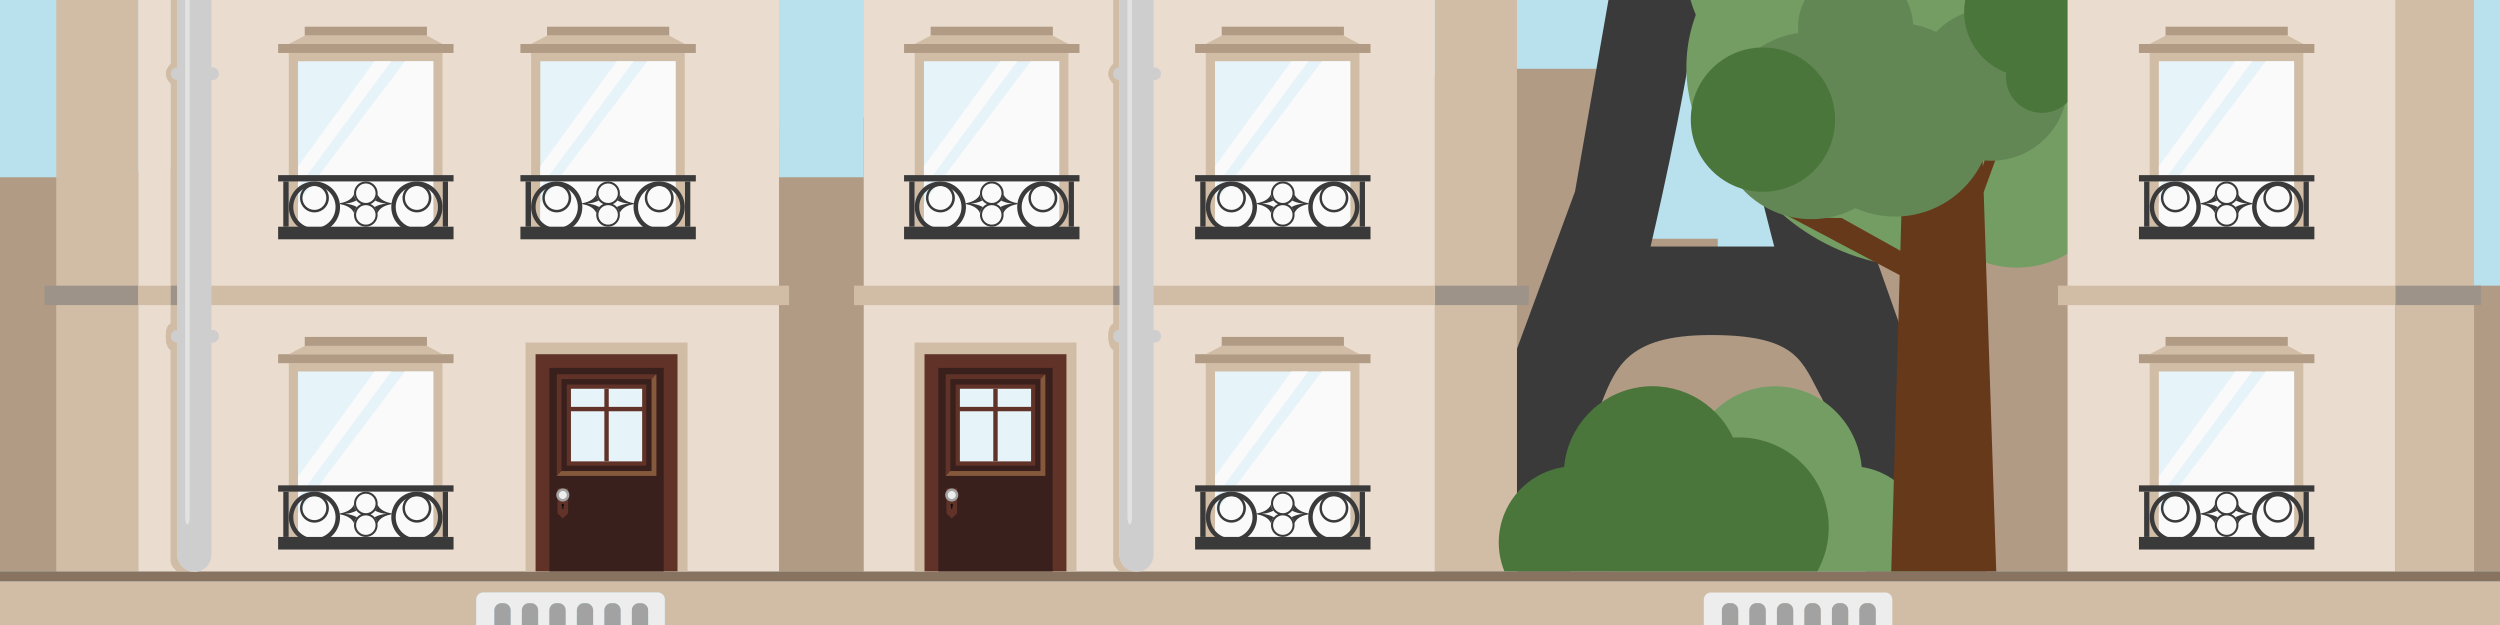
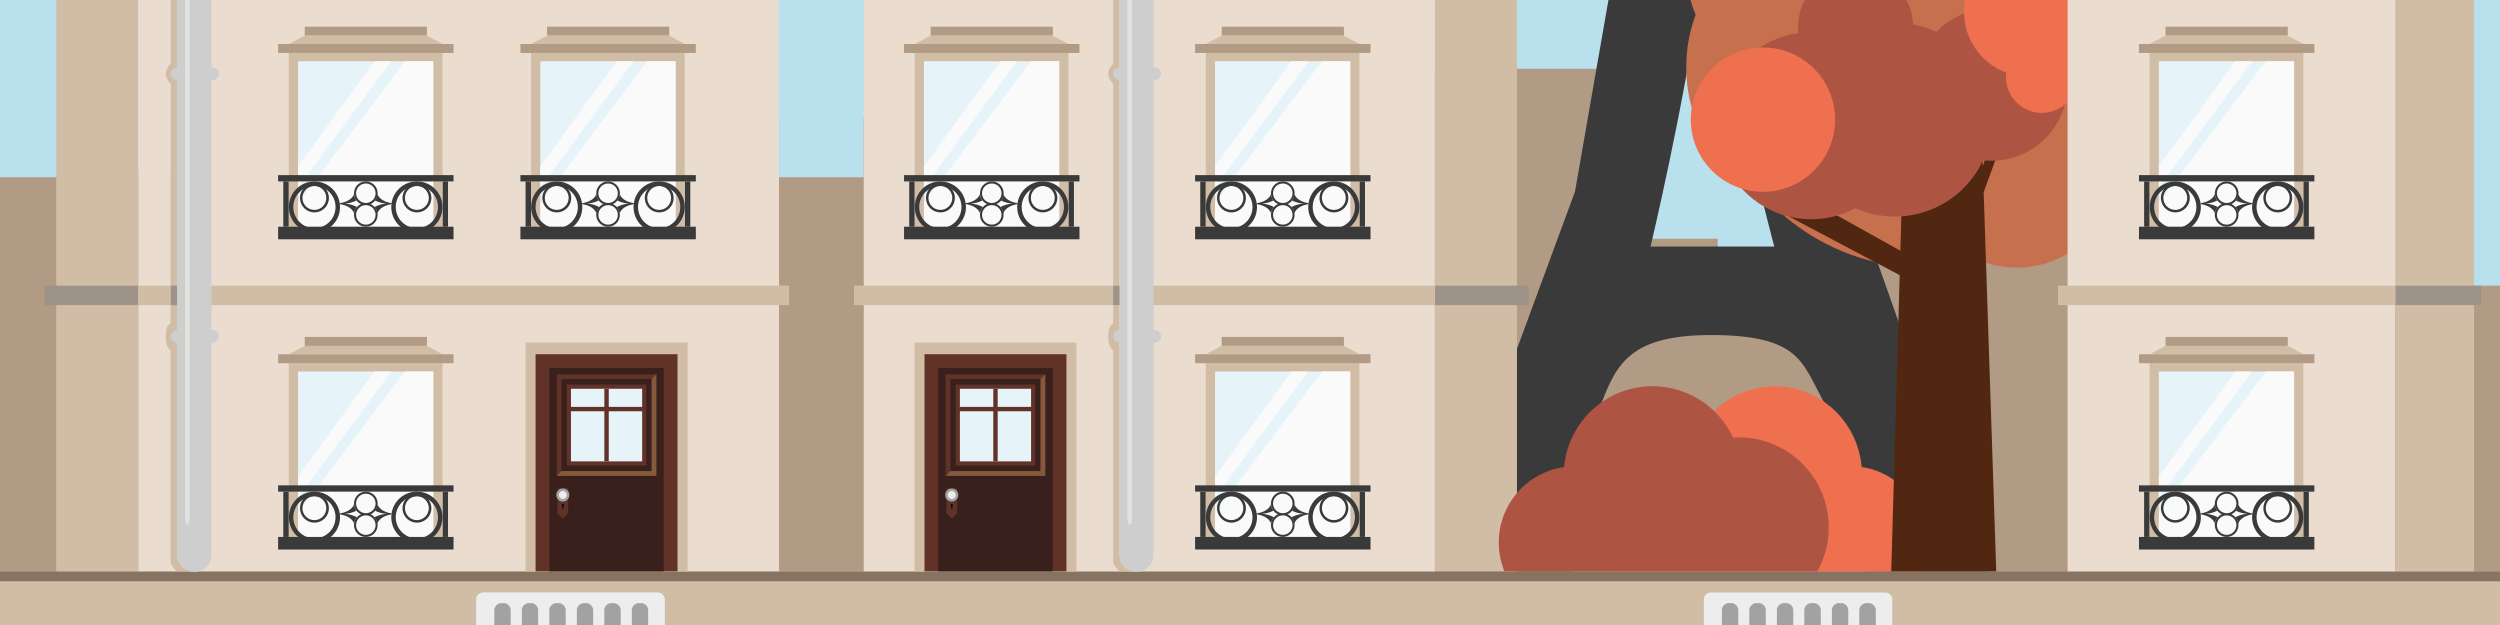
<svg xmlns="http://www.w3.org/2000/svg" id="Calque_1" data-name="Calque 1" viewBox="0 0 2000 500">
  <defs>
-     <style>.cls-1{fill:#b8e1ed;}.cls-2{fill:#b29b85;}.cls-3{fill:#3a3a3a;}.cls-4{fill:#739d63;}.cls-5{fill:#d1bda6;}.cls-6{fill:#ededed;}.cls-7{fill:#a3a2a2;}.cls-8{fill:#877360;}.cls-9{fill:#eadcce;}.cls-10{fill:#4a753b;}.cls-11{fill:#66391b;}.cls-12{fill:#628754;}.cls-13{fill:#9e9388;}.cls-14{fill:#cfcece;}.cls-15{fill:#e2e2e1;}.cls-16{fill:#e6f4f9;}.cls-17{fill:#fafafa;}.cls-18{fill:#603228;}.cls-19{fill:#3a201c;}.cls-20{fill:#85593b;}.cls-21{fill:#0e0e0e;}</style>
+     <style>.cls-1{fill:#b8e1ed;}.cls-2{fill:#b29b85;}.cls-3{fill:#3a3a3a;}.cls-4{fill:#d1bda6;}.cls-5{fill:#ededed;}.cls-6{fill:#a3a2a2;}.cls-7{fill:#877360;}.cls-8{fill:#eadcce;}.cls-9{fill:#ee704f;}.cls-10{fill:#ae5442;}.cls-11{fill:#c6704e;}.cls-12{fill:#512712;}.cls-13{fill:#9e9388;}.cls-14{fill:#cfcece;}.cls-15{fill:#e2e2e1;}.cls-16{fill:#e6f4f9;}.cls-17{fill:#fafafa;}.cls-18{fill:#603228;}.cls-19{fill:#3a201c;}.cls-20{fill:#85593b;}.cls-21{fill:#0e0e0e;}</style>
  </defs>
  <rect class="cls-1" width="2000" height="500" />
  <polygon class="cls-2" points="1213.58 55.02 1297 55.02 1297 191 1374.2 191 1374.2 238.09 1449 238.09 1449 0 1753 0 1753 228.54 2000 228.54 2000 457.08 0 457.08 0 141.81 45 141.81 1213.58 55.02" />
  <path class="cls-3" d="M1548.68,341.81,1512,238.09l-22.35-63.25-.75-2.12-.21-.57-1.85-5.27L1482,153.26l-.24-1.34-11-60.82-9.41-52.23-.13-.75L1454.39,0h-74.91c5.17,36.65,11.35,71.5,16.57,98.68v0q1.25,6.48,2.41,12.35c5.11,25.86,20.94,86.21,20.94,86.21h-98.95S1347.95,81.3,1358.63,0h-71.86l-9.63,55L1260,153.26l-32.47,88-79.61,215.8h108.66s0-72.35,21.81-127.53c13.45-34,20.51-61.5,90.32-61.5s72.81,21.31,88.23,49.61a223.58,223.58,0,0,1,14.27,32.62c18,51,21.52,106.8,21.52,106.8h96.75Z" transform="translate(0 0)" />
-   <circle class="cls-4" cx="1613.51" cy="134.56" r="79.54" />
-   <path class="cls-4" d="M1714.05,40.11a173.06,173.06,0,0,1-21.66,84.12,174.64,174.64,0,0,1-52.45,58.36,173.07,173.07,0,0,1-51.23,24.61c-1.53.44-3.08.87-4.63,1.27a174.07,174.07,0,0,1-44,5.63,175.93,175.93,0,0,1-20.12-1.15,174.37,174.37,0,0,1-20.59-3.64h0A172.61,172.61,0,0,1,1449,188.39q-4.5-2.76-8.82-5.8-5.25-3.69-10.21-7.75-1.8-1.47-3.55-3-5.67-4.89-10.89-10.24-3.92-4-7.55-8.26a173.47,173.47,0,0,1-33.47-59.57,172.09,172.09,0,0,1-7.56-36.12A175.42,175.42,0,0,1,1370.72,0H1709.4A174.38,174.38,0,0,1,1714.05,40.11Z" transform="translate(0 0)" />
-   <path class="cls-5" d="M2000,465.07V500H531.82V479.67a5.68,5.68,0,0,0-5.67-5.67H386.67a5.68,5.68,0,0,0-5.67,5.67V500H0V465.07Z" transform="translate(0 0)" />
-   <path class="cls-6" d="M531.82,479.67V500H518.5V488.21a5.68,5.68,0,0,0-5.67-5.67h-1.66a5.68,5.68,0,0,0-5.67,5.67V500h-9V488.21a5.68,5.68,0,0,0-5.67-5.67h-1.66a5.68,5.68,0,0,0-5.67,5.67V500h-9V488.21a5.68,5.68,0,0,0-5.67-5.67h-1.66a5.68,5.68,0,0,0-5.67,5.67V500h-9V488.21a5.68,5.68,0,0,0-5.67-5.67h-1.66a5.68,5.68,0,0,0-5.67,5.67V500h-9V488.21a5.68,5.68,0,0,0-5.67-5.67h-1.66a5.68,5.68,0,0,0-5.67,5.67V500h-9V488.21a5.68,5.68,0,0,0-5.67-5.67h-1.66a5.68,5.68,0,0,0-5.67,5.67V500H381V479.67a5.68,5.68,0,0,1,5.67-5.67H526.15A5.68,5.68,0,0,1,531.82,479.67Z" transform="translate(0 0)" />
-   <path class="cls-7" d="M408.5,488.21V500h-13V488.21a5.68,5.68,0,0,1,5.67-5.67h1.66A5.68,5.68,0,0,1,408.5,488.21Z" transform="translate(0 0)" />
-   <path class="cls-7" d="M430.5,488.21V500h-13V488.21a5.68,5.68,0,0,1,5.67-5.67h1.66A5.68,5.68,0,0,1,430.5,488.21Z" transform="translate(0 0)" />
-   <path class="cls-7" d="M452.5,488.21V500h-13V488.21a5.68,5.68,0,0,1,5.67-5.67h1.66A5.68,5.68,0,0,1,452.5,488.21Z" transform="translate(0 0)" />
-   <path class="cls-7" d="M474.5,488.21V500h-13V488.21a5.68,5.68,0,0,1,5.67-5.67h1.66A5.68,5.68,0,0,1,474.5,488.21Z" transform="translate(0 0)" />
-   <path class="cls-7" d="M496.5,488.21V500h-13V488.21a5.68,5.68,0,0,1,5.67-5.67h1.66A5.68,5.68,0,0,1,496.5,488.21Z" transform="translate(0 0)" />
-   <path class="cls-7" d="M518.5,488.21V500h-13V488.21a5.68,5.68,0,0,1,5.67-5.67h1.66A5.68,5.68,0,0,1,518.5,488.21Z" transform="translate(0 0)" />
-   <path class="cls-6" d="M1513.87,479.67V500h-13.32V488.21a5.68,5.68,0,0,0-5.67-5.67h-1.66a5.68,5.68,0,0,0-5.67,5.67V500h-9V488.21a5.68,5.68,0,0,0-5.67-5.67h-1.66a5.68,5.68,0,0,0-5.67,5.67V500h-9V488.21a5.68,5.68,0,0,0-5.67-5.67h-1.66a5.68,5.68,0,0,0-5.67,5.67V500h-9V488.21a5.68,5.68,0,0,0-5.67-5.67h-1.66a5.68,5.68,0,0,0-5.67,5.67V500h-9V488.21a5.68,5.68,0,0,0-5.67-5.67h-1.66a5.68,5.68,0,0,0-5.67,5.67V500h-9V488.21a5.68,5.68,0,0,0-5.67-5.67h-1.66a5.68,5.68,0,0,0-5.67,5.67V500h-14.5V479.67a5.68,5.68,0,0,1,5.67-5.67H1508.2A5.68,5.68,0,0,1,1513.87,479.67Z" transform="translate(0 0)" />
-   <path class="cls-7" d="M1390.55,488.21V500h-13V488.21a5.68,5.68,0,0,1,5.67-5.67h1.66A5.68,5.68,0,0,1,1390.55,488.21Z" transform="translate(0 0)" />
-   <path class="cls-7" d="M1412.55,488.21V500h-13V488.21a5.68,5.68,0,0,1,5.67-5.67h1.66A5.68,5.68,0,0,1,1412.55,488.21Z" transform="translate(0 0)" />
-   <path class="cls-7" d="M1434.55,488.21V500h-13V488.21a5.68,5.68,0,0,1,5.67-5.67h1.66A5.68,5.68,0,0,1,1434.55,488.21Z" transform="translate(0 0)" />
-   <path class="cls-7" d="M1456.55,488.21V500h-13V488.21a5.68,5.68,0,0,1,5.67-5.67h1.66A5.68,5.68,0,0,1,1456.55,488.21Z" transform="translate(0 0)" />
-   <path class="cls-7" d="M1478.55,488.21V500h-13V488.21a5.68,5.68,0,0,1,5.67-5.67h1.66A5.68,5.68,0,0,1,1478.55,488.21Z" transform="translate(0 0)" />
-   <path class="cls-7" d="M1500.55,488.21V500h-13V488.21a5.68,5.68,0,0,1,5.67-5.67h1.66A5.68,5.68,0,0,1,1500.55,488.21Z" transform="translate(0 0)" />
-   <rect class="cls-8" y="457.08" width="2000" height="7.99" />
-   <rect class="cls-5" x="45" width="65.71" height="457.08" />
-   <rect class="cls-5" x="1147.87" width="65.71" height="457.08" />
-   <path class="cls-5" d="M155.33,457.08H141.67s-5-4.41-5-7.75V280s-4-1.67-4-11,4-10,4-10V244.09h5V443.41A13.67,13.67,0,0,0,155.33,457.08Z" transform="translate(0 0)" />
-   <path class="cls-5" d="M141.67,0V228.54h-5V67s-4-3.67-4-8,4-8,4-8V0Z" transform="translate(0 0)" />
-   <path class="cls-9" d="M623.25,0V457.08H155.33a13.67,13.67,0,0,1-13.66-13.67V244.09h-5V259s-4,.67-4,10,4,11,4,11V449.33c0,3.34,5,7.75,5,7.75h-31V0h26V51s-4,3.67-4,8,4,8,4,8V228.54h5V0Z" transform="translate(0 0)" />
-   <rect class="cls-9" x="690.79" width="457.08" height="457.08" />
+   <path class="cls-4" d="M2000,465.07V500H531.82V479.67a5.68,5.68,0,0,0-5.67-5.67H386.67a5.68,5.68,0,0,0-5.67,5.67V500H0V465.07Z" transform="translate(0 0)" />
+   <path class="cls-5" d="M531.82,479.67V500H518.5V488.21a5.68,5.68,0,0,0-5.67-5.67h-1.66a5.68,5.68,0,0,0-5.67,5.67V500h-9V488.21a5.68,5.68,0,0,0-5.67-5.67h-1.66a5.68,5.68,0,0,0-5.67,5.67V500h-9V488.21a5.68,5.68,0,0,0-5.67-5.67h-1.66a5.68,5.68,0,0,0-5.67,5.67V500h-9V488.21a5.68,5.68,0,0,0-5.67-5.67h-1.66a5.68,5.68,0,0,0-5.67,5.67V500h-9V488.21a5.68,5.68,0,0,0-5.67-5.67h-1.66a5.68,5.68,0,0,0-5.67,5.67V500h-9V488.21a5.68,5.68,0,0,0-5.67-5.67h-1.66a5.68,5.68,0,0,0-5.67,5.67V500H381V479.67a5.68,5.68,0,0,1,5.67-5.67H526.15A5.68,5.68,0,0,1,531.82,479.67Z" transform="translate(0 0)" />
+   <path class="cls-6" d="M408.5,488.21V500h-13V488.21a5.68,5.68,0,0,1,5.67-5.67h1.66A5.68,5.68,0,0,1,408.5,488.21Z" transform="translate(0 0)" />
+   <path class="cls-6" d="M430.5,488.21V500h-13V488.21a5.68,5.68,0,0,1,5.67-5.67h1.66A5.68,5.68,0,0,1,430.5,488.21Z" transform="translate(0 0)" />
+   <path class="cls-6" d="M452.5,488.21V500h-13V488.21a5.68,5.68,0,0,1,5.67-5.67h1.66A5.68,5.68,0,0,1,452.5,488.21Z" transform="translate(0 0)" />
+   <path class="cls-6" d="M474.5,488.21V500h-13V488.21a5.68,5.68,0,0,1,5.67-5.67h1.66A5.68,5.68,0,0,1,474.5,488.21Z" transform="translate(0 0)" />
+   <path class="cls-6" d="M496.5,488.21V500h-13V488.21a5.68,5.68,0,0,1,5.67-5.67h1.66A5.68,5.68,0,0,1,496.5,488.21Z" transform="translate(0 0)" />
+   <path class="cls-6" d="M518.5,488.21V500h-13V488.21a5.68,5.68,0,0,1,5.67-5.67h1.66A5.68,5.68,0,0,1,518.5,488.21Z" transform="translate(0 0)" />
+   <path class="cls-5" d="M1513.87,479.67V500h-13.32V488.21a5.68,5.68,0,0,0-5.67-5.67h-1.66a5.68,5.68,0,0,0-5.67,5.67V500h-9V488.21a5.68,5.68,0,0,0-5.67-5.67h-1.66a5.68,5.68,0,0,0-5.67,5.67V500h-9V488.21a5.68,5.68,0,0,0-5.67-5.67h-1.66a5.68,5.68,0,0,0-5.67,5.67V500h-9V488.21a5.68,5.68,0,0,0-5.67-5.67h-1.66a5.68,5.68,0,0,0-5.67,5.67V500h-9V488.21a5.68,5.68,0,0,0-5.67-5.67h-1.66a5.68,5.68,0,0,0-5.67,5.67V500h-9V488.21a5.68,5.68,0,0,0-5.67-5.67h-1.66a5.68,5.68,0,0,0-5.67,5.67V500h-14.5V479.67a5.68,5.68,0,0,1,5.67-5.67H1508.2A5.68,5.68,0,0,1,1513.87,479.67Z" transform="translate(0 0)" />
+   <path class="cls-6" d="M1390.55,488.21V500h-13V488.21a5.68,5.68,0,0,1,5.67-5.67h1.66A5.68,5.68,0,0,1,1390.55,488.21Z" transform="translate(0 0)" />
+   <path class="cls-6" d="M1412.55,488.21V500h-13V488.21a5.68,5.68,0,0,1,5.67-5.67h1.66A5.68,5.68,0,0,1,1412.55,488.21Z" transform="translate(0 0)" />
+   <path class="cls-6" d="M1434.55,488.21V500h-13V488.21a5.68,5.68,0,0,1,5.67-5.67h1.66A5.68,5.68,0,0,1,1434.55,488.21Z" transform="translate(0 0)" />
+   <path class="cls-6" d="M1456.55,488.21V500h-13V488.21a5.68,5.68,0,0,1,5.67-5.67h1.66A5.68,5.68,0,0,1,1456.55,488.21Z" transform="translate(0 0)" />
+   <path class="cls-6" d="M1478.55,488.21V500h-13V488.21a5.68,5.68,0,0,1,5.67-5.67h1.66A5.68,5.68,0,0,1,1478.55,488.21Z" transform="translate(0 0)" />
+   <path class="cls-6" d="M1500.55,488.21V500h-13V488.21a5.68,5.68,0,0,1,5.67-5.67h1.66A5.68,5.68,0,0,1,1500.55,488.21Z" transform="translate(0 0)" />
+   <rect class="cls-7" y="457.08" width="2000" height="7.99" />
+   <rect class="cls-4" x="45" width="65.71" height="457.08" />
+   <rect class="cls-4" x="1147.87" width="65.71" height="457.08" />
+   <path class="cls-4" d="M155.33,457.08H141.67s-5-4.41-5-7.75V280s-4-1.67-4-11,4-10,4-10V244.09h5V443.41A13.67,13.67,0,0,0,155.33,457.08Z" transform="translate(0 0)" />
+   <path class="cls-4" d="M141.67,0V228.54h-5V67s-4-3.67-4-8,4-8,4-8V0Z" transform="translate(0 0)" />
+   <path class="cls-8" d="M623.25,0V457.08H155.33a13.67,13.67,0,0,1-13.66-13.67V244.09h-5V259s-4,.67-4,10,4,11,4,11V449.33c0,3.34,5,7.75,5,7.75h-31V0h26V51s-4,3.67-4,8,4,8,4,8V228.54h5V0Z" transform="translate(0 0)" />
+   <rect class="cls-8" x="690.79" width="457.08" height="457.08" />
  <rect class="cls-2" x="623.25" y="141.81" width="67.54" height="315.27" />
  <rect class="cls-1" x="623.25" width="67.54" height="141.81" />
-   <path class="cls-4" d="M1281.24,421.92a72.54,72.54,0,0,0,9,35.16h246.06a61.59,61.59,0,0,0,4.45-23.08c0-30.73-22.34-56.16-51.4-60.38-3.17-36.22-33.08-64.62-69.51-64.62a69.73,69.73,0,0,0-63.31,41.07c-1.49-.1-3-.15-4.52-.15C1312.93,349.92,1281.24,382.16,1281.24,421.92Z" transform="translate(0 0)" />
+   <path class="cls-9" d="M1281.24,421.92a72.54,72.54,0,0,0,9,35.16h246.06a61.59,61.59,0,0,0,4.45-23.08c0-30.73-22.34-56.16-51.4-60.38-3.17-36.22-33.08-64.62-69.51-64.62a69.73,69.73,0,0,0-63.31,41.07c-1.49-.1-3-.15-4.52-.15C1312.93,349.92,1281.24,382.16,1281.24,421.92Z" transform="translate(0 0)" />
  <path class="cls-10" d="M1463,421.92a71.57,71.57,0,0,1-9.16,35.16H1203.53a61,61,0,0,1,47.76-83.46,71,71,0,0,1,135.11-23.55c1.52-.1,3-.15,4.6-.15A72,72,0,0,1,1463,421.92Z" transform="translate(0 0)" />
-   <polygon class="cls-11" points="1586.94 153.72 1597 457.08 1513 457.08 1519.74 220.11 1429.07 172.09 1399.07 91.1 1417.07 91.1 1439.57 155.6 1520.29 200.59 1525 35 1583 35 1586.25 133.01 1622.56 19.1 1636.06 19.1 1586.94 153.72" />
-   <path class="cls-4" d="M1675.67,0c-.25,1.54-.53,3.06-.85,4.58a118.36,118.36,0,0,1-17.11,41.31c-1.2,1.84-2.46,3.65-3.77,5.41-.51.69-1,1.38-1.57,2.06q-3.33,4.3-7,8.29a119.34,119.34,0,0,1-29.08,22.88q-2.48,1.39-5,2.67a118.81,118.81,0,0,1-12,5.2h0c-1.87.69-3.75,1.33-5.67,1.92q-4.17,1.3-8.48,2.31c-1,.23-2,.45-3,.65a120.88,120.88,0,0,1-45.66,56.89,117.82,117.82,0,0,1-15,8.56,119.59,119.59,0,0,1-23.61,8.34h0a119.78,119.78,0,0,1-24.57,3.26c-1.2,0-2.4.06-3.61.06-2.46,0-4.9-.07-7.33-.23a115.32,115.32,0,0,1-13.24-1.53,116.65,116.65,0,0,1-21.35-5.75c-.2-.06-.39-.14-.59-.21a111.73,111.73,0,0,1-11.53-5,117.43,117.43,0,0,1-15.16-9.06,120.24,120.24,0,0,1-14.59-12h0a120.7,120.7,0,0,1-29.27-128.7A96.81,96.81,0,0,1,1352.42,0Z" transform="translate(0 0)" />
-   <circle class="cls-12" cx="1449" cy="100.53" r="74.8" />
-   <circle class="cls-12" cx="1593.09" cy="67.64" r="60.96" />
-   <circle class="cls-12" cx="1516" cy="95.71" r="77.54" />
-   <path class="cls-12" d="M1530.5,21.62a46,46,0,0,1-5.75,22.3h0A46.21,46.21,0,0,1,1511.25,59a46,46,0,0,1-72.54-32.61,45.24,45.24,0,0,1-.25-4.82A45.81,45.81,0,0,1,1443.85,0h81.26a45.67,45.67,0,0,1,5.34,19.52C1530.48,20.22,1530.5,20.92,1530.5,21.62Z" transform="translate(0 0)" />
-   <circle class="cls-10" cx="1410.35" cy="95.71" r="57.72" />
-   <path class="cls-10" d="M1675.06,9.51a51.76,51.76,0,0,1-16.44,37.9,53,53,0,0,1-4.68,3.89c-.58.42-1.16.84-1.76,1.25a51.76,51.76,0,0,1-29,8.86c-.84,0-1.68,0-2.51-.06a51.74,51.74,0,0,1-11-1.72,46.22,46.22,0,0,1-4.67-1.5,51.88,51.88,0,0,1-21.71-15.43h0a50.37,50.37,0,0,1-5.32-7.69,51.4,51.4,0,0,1-6.67-24.29c0-.4,0-.8,0-1.2a52.24,52.24,0,0,1,.87-9.51h102.07c.28,1.51.49,3,.63,4.58S1675.06,7.85,1675.06,9.51Z" transform="translate(0 0)" />
-   <circle class="cls-10" cx="1633.54" cy="61.52" r="28.78" />
-   <rect class="cls-9" x="1654.06" width="262.22" height="457.08" transform="translate(3570.34 457.08) rotate(180)" />
-   <rect class="cls-5" x="1916.28" width="62.97" height="457.08" />
+   <path class="cls-11" d="M1692.39,124.23a79.57,79.57,0,0,1-78.88,89.87,79.05,79.05,0,0,1-29.43-5.63,174.07,174.07,0,0,1-44,5.63,175.93,175.93,0,0,1-20.12-1.15,174.37,174.37,0,0,1-20.59-3.64h0A172.61,172.61,0,0,1,1449,188.39q-4.5-2.76-8.82-5.8-5.25-3.69-10.21-7.75-1.8-1.47-3.55-3-5.67-4.89-10.89-10.24a117.43,117.43,0,0,1-15.16-9.06,120.24,120.24,0,0,1-14.59-12h0a120.7,120.7,0,0,1-29.27-128.7A96.81,96.81,0,0,1,1352.42,0h357a174.53,174.53,0,0,1-17,124.23Z" transform="translate(0 0)" />
+   <polygon class="cls-12" points="1586.94 153.72 1597 457.08 1513 457.08 1519.74 220.11 1429.07 172.09 1399.07 91.1 1417.07 91.1 1439.57 155.6 1520.29 200.59 1525 35 1583 35 1586.25 133.01 1622.56 19.1 1636.06 19.1 1586.94 153.72" />
+   <path class="cls-10" d="M1654.06,67.64a61,61,0,0,1-67.66,60.6,77.62,77.62,0,0,1-102.09,38.25,74.81,74.81,0,1,1-45.6-140,45.24,45.24,0,0,1-.25-4.82A45.81,45.81,0,0,1,1443.85,0h81.26a45.67,45.67,0,0,1,5.34,19.52,76.5,76.5,0,0,1,18.56,6,61,61,0,0,1,105.05,42.11Z" transform="translate(0 0)" />
+   <circle class="cls-9" cx="1410.35" cy="95.71" r="57.72" />
+   <path class="cls-9" d="M1658.62,47.41a28.78,28.78,0,1,1-53.86,14.11,27.09,27.09,0,0,1,.21-3.39,51.88,51.88,0,0,1-21.71-15.43h0a50.37,50.37,0,0,1-5.32-7.69,51.4,51.4,0,0,1-6.67-24.29c0-.4,0-.8,0-1.2a52.24,52.24,0,0,1,.87-9.51h102.07c.28,1.51.49,3,.63,4.58s.24,3.27.24,4.93A51.76,51.76,0,0,1,1658.62,47.41Z" transform="translate(0 0)" />
+   <rect class="cls-8" x="1654.06" width="262.22" height="457.08" transform="translate(3570.34 457.08) rotate(180)" />
+   <rect class="cls-4" x="1916.28" width="62.97" height="457.08" />
  <rect class="cls-13" x="35.54" y="228.54" width="75.17" height="15.55" />
-   <rect class="cls-5" x="110.71" y="228.54" width="25.96" height="15.55" />
-   <rect class="cls-5" x="141.67" y="228.54" width="489.58" height="15.55" />
+   <rect class="cls-4" x="110.71" y="228.54" width="25.96" height="15.55" />
+   <rect class="cls-4" x="141.67" y="228.54" width="489.58" height="15.55" />
  <rect class="cls-13" x="1147.87" y="228.54" width="75.17" height="15.55" />
  <rect class="cls-13" x="1916.28" y="228.54" width="68.5" height="15.55" />
-   <rect class="cls-5" x="683.17" y="228.54" width="464.7" height="15.55" transform="translate(1831.04 472.63) rotate(180)" />
-   <rect class="cls-5" x="1646.39" y="228.54" width="269.9" height="15.55" transform="translate(3562.67 472.63) rotate(180)" />
+   <rect class="cls-4" x="683.17" y="228.54" width="464.7" height="15.55" transform="translate(1831.04 472.63) rotate(180)" />
+   <rect class="cls-4" x="1646.39" y="228.54" width="269.9" height="15.55" transform="translate(3562.67 472.63) rotate(180)" />
  <path class="cls-14" d="M169,0V443.41a13.67,13.67,0,1,1-27.33,0V0Z" transform="translate(0 0)" />
  <rect class="cls-14" x="136.67" y="264" width="38.33" height="10" rx="5" ry="5" />
  <rect class="cls-14" x="136.67" y="54" width="38.33" height="10" rx="5" ry="5" />
  <path class="cls-15" d="M151.75,0V414.19c0,3-.81,5.39-1.81,5.39s-1.82-2.43-1.82-5.39V0Z" transform="translate(0 0)" />
  <rect class="cls-13" x="136.67" y="228.54" width="5" height="15.55" />
-   <path class="cls-5" d="M155.33,457.08H141.67s-5-4.41-5-7.75V280s-4-1.67-4-11,4-10,4-10V244.09h5V443.41A13.67,13.67,0,0,0,155.33,457.08Z" transform="translate(0 0)" />
-   <path class="cls-5" d="M141.67,0V228.54h-5V67s-4-3.67-4-8,4-8,4-8V0Z" transform="translate(0 0)" />
+   <path class="cls-4" d="M155.33,457.08H141.67s-5-4.41-5-7.75V280s-4-1.67-4-11,4-10,4-10V244.09h5V443.41A13.67,13.67,0,0,0,155.33,457.08Z" transform="translate(0 0)" />
+   <path class="cls-4" d="M141.67,0V228.54h-5V67s-4-3.67-4-8,4-8,4-8V0Z" transform="translate(0 0)" />
  <path class="cls-14" d="M169,0V443.41a13.67,13.67,0,1,1-27.33,0V0Z" transform="translate(0 0)" />
  <rect class="cls-14" x="136.67" y="264" width="38.33" height="10" rx="5" ry="5" />
  <rect class="cls-14" x="136.67" y="54" width="38.33" height="10" rx="5" ry="5" />
  <path class="cls-15" d="M151.75,0V414.19c0,3-.81,5.39-1.81,5.39s-1.82-2.43-1.82-5.39V0Z" transform="translate(0 0)" />
  <rect class="cls-13" x="136.67" y="228.54" width="5" height="15.55" />
-   <path class="cls-5" d="M909.19,457.08H895.53s-5-4.41-5-7.75V280s-4-1.67-4-11,4-10,4-10V244.09h5V443.41A13.67,13.67,0,0,0,909.19,457.08Z" transform="translate(0 0)" />
-   <path class="cls-5" d="M895.53,0V228.54h-5V67s-4-3.67-4-8,4-8,4-8V0Z" transform="translate(0 0)" />
+   <path class="cls-4" d="M909.19,457.08H895.53s-5-4.41-5-7.75V280s-4-1.67-4-11,4-10,4-10V244.09h5V443.41A13.67,13.67,0,0,0,909.19,457.08Z" transform="translate(0 0)" />
+   <path class="cls-4" d="M895.53,0V228.54h-5V67s-4-3.67-4-8,4-8,4-8V0Z" transform="translate(0 0)" />
  <path class="cls-14" d="M922.86,0V443.41a13.67,13.67,0,1,1-27.33,0V0Z" transform="translate(0 0)" />
  <rect class="cls-14" x="890.53" y="264" width="38.33" height="10" rx="5" ry="5" />
  <rect class="cls-14" x="890.53" y="54" width="38.33" height="10" rx="5" ry="5" />
  <path class="cls-15" d="M905.61,0V414.19c0,3-.81,5.39-1.81,5.39s-1.82-2.43-1.82-5.39V0Z" transform="translate(0 0)" />
  <rect class="cls-13" x="890.53" y="228.54" width="5" height="15.55" />
  <rect class="cls-3" x="420.46" y="145.13" width="4.42" height="36.24" />
  <rect class="cls-3" x="547.82" y="145.13" width="4.42" height="36.24" />
-   <rect class="cls-5" x="424.88" y="42.38" width="122.93" height="145.63" />
+   <rect class="cls-4" x="424.88" y="42.38" width="122.93" height="145.63" />
  <rect class="cls-16" x="432.26" y="49.02" width="108.18" height="132.34" />
  <rect class="cls-2" x="416.33" y="35.19" width="140.33" height="7.19" />
  <rect class="cls-2" x="437.61" y="21.36" width="97.77" height="7.19" />
  <polygon class="cls-17" points="493.42 49.02 432.26 133.07 432.26 149.88 506.84 49.02 493.42 49.02" />
  <polygon class="cls-17" points="517.78 49.02 432.26 162.4 432.26 181.37 540.44 181.37 540.44 49.02 517.78 49.02" />
-   <polygon class="cls-5" points="424.88 35.19 437.62 28.55 535.38 28.55 547.82 35.19 424.88 35.19" />
+   <polygon class="cls-4" points="424.88 35.19 437.62 28.55 535.38 28.55 547.82 35.19 424.88 35.19" />
  <rect class="cls-3" x="416.33" y="181.37" width="140.33" height="10.07" />
  <rect class="cls-3" x="416.33" y="140.1" width="140.33" height="5.04" />
  <path class="cls-3" d="M465.72,163.22c0-.21-.05-.42-.09-.64a20.47,20.47,0,1,0,.23,3A19.48,19.48,0,0,0,465.72,163.22Zm-20.34,19.3a16.9,16.9,0,1,1,16.89-16.9A16.91,16.91,0,0,1,445.37,182.52Z" transform="translate(0 0)" />
  <path class="cls-3" d="M456.87,157c0-.12,0-.24,0-.36a11.57,11.57,0,1,0,.13,1.71A11,11,0,0,0,456.87,157Zm-11.5,10.91a9.55,9.55,0,1,1,9.55-9.55A9.56,9.56,0,0,1,445.37,167.93Z" transform="translate(0 0)" />
  <path class="cls-3" d="M538.83,157c0-.12,0-.24,0-.36a11.57,11.57,0,1,0,.13,1.71A11,11,0,0,0,538.83,157Zm-11.5,10.91a9.55,9.55,0,1,1,9.55-9.55A9.56,9.56,0,0,1,527.33,167.93Z" transform="translate(0 0)" />
  <path class="cls-3" d="M527.33,145.13a20.49,20.49,0,1,0,20.48,20.48A20.49,20.49,0,0,0,527.33,145.13Zm0,37.38a16.9,16.9,0,1,1,16.89-16.9A16.91,16.91,0,0,1,527.33,182.52Z" transform="translate(0 0)" />
  <path class="cls-3" d="M490.32,163.26A9.46,9.46,0,1,0,477,154.6a7,7,0,0,0,0,.75h0a9.45,9.45,0,0,0,1.93,5,9.56,9.56,0,0,0,3.67,2.87,9.51,9.51,0,0,0-3.25,2.37,9.39,9.39,0,0,0-2.28,5,8.18,8.18,0,0,0-.1,1.32,9.46,9.46,0,1,0,13.28-8.65Zm-9.9-3.76a7.8,7.8,0,1,1,6.08,2.9A7.86,7.86,0,0,1,480.42,159.5Zm6.08,20.21a7.8,7.8,0,1,1,7.8-7.8A7.8,7.8,0,0,1,486.5,179.71Z" transform="translate(0 0)" />
  <path class="cls-3" d="M479.42,165.63a9.39,9.39,0,0,0-2.28,5c-1.87-5-7.84-6.76-11.42-7.37,0-.21-.05-.42-.09-.64,3.52-.6,9.49-2.33,11.44-7.23a9.45,9.45,0,0,0,1.93,5,24.06,24.06,0,0,1-9.35,2.5A23.66,23.66,0,0,1,479.42,165.63Z" transform="translate(0 0)" />
  <path class="cls-3" d="M493.42,165.63a9.39,9.39,0,0,1,2.28,5c1.87-5,7.84-6.76,11.42-7.37,0-.21.05-.42.09-.64-3.52-.6-9.49-2.33-11.44-7.23a9.45,9.45,0,0,1-1.93,5,24.06,24.06,0,0,0,9.35,2.5A23.66,23.66,0,0,0,493.42,165.63Z" transform="translate(0 0)" />
  <rect class="cls-3" x="226.63" y="145.13" width="4.42" height="36.24" />
  <rect class="cls-3" x="353.99" y="145.13" width="4.42" height="36.24" />
-   <rect class="cls-5" x="231.05" y="42.38" width="122.93" height="145.63" />
+   <rect class="cls-4" x="231.05" y="42.38" width="122.93" height="145.63" />
  <rect class="cls-16" x="238.43" y="49.02" width="108.18" height="132.34" />
  <rect class="cls-2" x="222.5" y="35.19" width="140.33" height="7.19" />
  <rect class="cls-2" x="243.78" y="21.36" width="97.77" height="7.19" />
  <polygon class="cls-17" points="299.59 49.02 238.43 133.07 238.43 149.88 313.01 49.02 299.59 49.02" />
  <polygon class="cls-17" points="323.95 49.02 238.43 162.4 238.43 181.37 346.61 181.37 346.61 49.02 323.95 49.02" />
-   <polygon class="cls-5" points="231.05 35.19 243.78 28.55 341.55 28.55 353.99 35.19 231.05 35.19" />
+   <polygon class="cls-4" points="231.05 35.19 243.78 28.55 341.55 28.55 353.99 35.19 231.05 35.19" />
  <rect class="cls-3" x="222.5" y="181.37" width="140.33" height="10.07" />
  <rect class="cls-3" x="222.5" y="140.1" width="140.33" height="5.04" />
  <path class="cls-3" d="M271.89,163.22c0-.21-.05-.42-.09-.64a20.47,20.47,0,1,0,.23,3A19.48,19.48,0,0,0,271.89,163.22Zm-20.34,19.3a16.9,16.9,0,1,1,16.89-16.9A16.91,16.91,0,0,1,251.54,182.52Z" transform="translate(0 0)" />
  <path class="cls-3" d="M263,157c0-.12,0-.24,0-.36a11.57,11.57,0,1,0,.13,1.71A11,11,0,0,0,263,157Zm-11.5,10.91a9.55,9.55,0,1,1,9.55-9.55A9.56,9.56,0,0,1,251.54,167.93Z" transform="translate(0 0)" />
  <path class="cls-3" d="M345,157c0-.12,0-.24,0-.36a11.57,11.57,0,1,0,.13,1.71A11,11,0,0,0,345,157Zm-11.5,10.91a9.55,9.55,0,1,1,9.55-9.55A9.56,9.56,0,0,1,333.5,167.93Z" transform="translate(0 0)" />
  <path class="cls-3" d="M333.5,145.13A20.49,20.49,0,1,0,354,165.62,20.49,20.49,0,0,0,333.5,145.13Zm0,37.38a16.9,16.9,0,1,1,16.89-16.9A16.91,16.91,0,0,1,333.5,182.52Z" transform="translate(0 0)" />
  <path class="cls-3" d="M296.49,163.26a9.46,9.46,0,1,0-13.28-8.66,7,7,0,0,0,0,.75h0a9.45,9.45,0,0,0,1.93,5,9.56,9.56,0,0,0,3.67,2.87,9.51,9.51,0,0,0-3.25,2.37,9.39,9.39,0,0,0-2.28,5,8.18,8.18,0,0,0-.1,1.32,9.46,9.46,0,1,0,13.28-8.65Zm-9.9-3.76a7.8,7.8,0,1,1,6.08,2.9A7.86,7.86,0,0,1,286.59,159.5Zm6.08,20.21a7.8,7.8,0,1,1,7.8-7.8A7.8,7.8,0,0,1,292.67,179.71Z" transform="translate(0 0)" />
  <path class="cls-3" d="M285.59,165.63a9.39,9.39,0,0,0-2.28,5c-1.87-5-7.84-6.76-11.42-7.37,0-.21-.05-.42-.09-.64,3.52-.6,9.49-2.33,11.44-7.23a9.45,9.45,0,0,0,1.93,5,24.06,24.06,0,0,1-9.35,2.5A23.66,23.66,0,0,1,285.59,165.63Z" transform="translate(0 0)" />
  <path class="cls-3" d="M299.59,165.63a9.39,9.39,0,0,1,2.28,5c1.87-5,7.84-6.76,11.42-7.37,0-.21.05-.42.09-.64-3.52-.6-9.49-2.33-11.44-7.23a9.45,9.45,0,0,1-1.93,5,24.06,24.06,0,0,0,9.35,2.5A23.66,23.66,0,0,0,299.59,165.63Z" transform="translate(0 0)" />
  <rect class="cls-3" x="226.63" y="393.31" width="4.42" height="36.24" />
  <rect class="cls-3" x="353.99" y="393.31" width="4.42" height="36.24" />
-   <rect class="cls-5" x="231.05" y="290.56" width="122.93" height="145.63" />
+   <rect class="cls-4" x="231.05" y="290.56" width="122.93" height="145.63" />
  <rect class="cls-16" x="238.43" y="297.2" width="108.18" height="132.34" />
  <rect class="cls-2" x="222.5" y="283.37" width="140.33" height="7.19" />
  <rect class="cls-2" x="243.78" y="269.54" width="97.77" height="7.19" />
  <polygon class="cls-17" points="299.59 297.2 238.43 381.25 238.43 398.06 313.01 297.2 299.59 297.2" />
  <polygon class="cls-17" points="323.95 297.2 238.43 410.58 238.43 429.55 346.61 429.55 346.61 297.2 323.95 297.2" />
-   <polygon class="cls-5" points="231.05 283.37 243.78 276.73 341.55 276.73 353.99 283.37 231.05 283.37" />
+   <polygon class="cls-4" points="231.05 283.37 243.78 276.73 341.55 276.73 353.99 283.37 231.05 283.37" />
  <rect class="cls-3" x="222.5" y="429.55" width="140.33" height="10.07" />
  <rect class="cls-3" x="222.5" y="388.27" width="140.33" height="5.04" />
  <path class="cls-3" d="M271.89,411.4c0-.21-.05-.42-.09-.64a20.47,20.47,0,1,0,.23,3A19.48,19.48,0,0,0,271.89,411.4Zm-20.34,19.3a16.9,16.9,0,1,1,16.89-16.9A16.91,16.91,0,0,1,251.54,430.7Z" transform="translate(0 0)" />
  <path class="cls-3" d="M263,405.2c0-.12,0-.24,0-.36a11.57,11.57,0,1,0,.13,1.71A11,11,0,0,0,263,405.2Zm-11.5,10.91a9.55,9.55,0,1,1,9.55-9.55A9.56,9.56,0,0,1,251.54,416.11Z" transform="translate(0 0)" />
  <path class="cls-3" d="M345,405.2c0-.12,0-.24,0-.36a11.57,11.57,0,1,0,.13,1.71A11,11,0,0,0,345,405.2Zm-11.5,10.91a9.55,9.55,0,1,1,9.55-9.55A9.56,9.56,0,0,1,333.5,416.11Z" transform="translate(0 0)" />
  <path class="cls-3" d="M333.5,393.31A20.49,20.49,0,1,0,354,413.8,20.49,20.49,0,0,0,333.5,393.31Zm0,37.38a16.9,16.9,0,1,1,16.89-16.9A16.91,16.91,0,0,1,333.5,430.7Z" transform="translate(0 0)" />
  <path class="cls-3" d="M296.49,411.44a9.46,9.46,0,1,0-13.28-8.66,7,7,0,0,0,0,.75h0a9.45,9.45,0,0,0,1.93,5,9.56,9.56,0,0,0,3.67,2.87,9.51,9.51,0,0,0-3.25,2.37,9.39,9.39,0,0,0-2.28,5,8.18,8.18,0,0,0-.1,1.32,9.46,9.46,0,1,0,13.28-8.65Zm-9.9-3.76a7.8,7.8,0,1,1,6.08,2.9A7.86,7.86,0,0,1,286.59,407.68Zm6.08,20.21a7.8,7.8,0,1,1,7.8-7.8A7.8,7.8,0,0,1,292.67,427.89Z" transform="translate(0 0)" />
  <path class="cls-3" d="M285.59,413.81a9.39,9.39,0,0,0-2.28,5c-1.87-5-7.84-6.76-11.42-7.37,0-.21-.05-.42-.09-.64,3.52-.6,9.49-2.33,11.44-7.23a9.45,9.45,0,0,0,1.93,5,24.06,24.06,0,0,1-9.35,2.5A23.66,23.66,0,0,1,285.59,413.81Z" transform="translate(0 0)" />
  <path class="cls-3" d="M299.59,413.81a9.39,9.39,0,0,1,2.28,5c1.87-5,7.84-6.76,11.42-7.37,0-.21.05-.42.09-.64-3.52-.6-9.49-2.33-11.44-7.23a9.45,9.45,0,0,1-1.93,5,24.06,24.06,0,0,0,9.35,2.5A23.66,23.66,0,0,0,299.59,413.81Z" transform="translate(0 0)" />
  <rect class="cls-3" x="960.21" y="145.13" width="4.42" height="36.24" />
  <rect class="cls-3" x="1087.56" y="145.13" width="4.42" height="36.24" />
-   <rect class="cls-5" x="964.63" y="42.38" width="122.93" height="145.63" />
+   <rect class="cls-4" x="964.63" y="42.38" width="122.93" height="145.63" />
  <rect class="cls-16" x="972" y="49.02" width="108.18" height="132.34" />
  <rect class="cls-2" x="956.08" y="35.19" width="140.33" height="7.19" />
  <rect class="cls-2" x="977.36" y="21.36" width="97.77" height="7.19" />
  <polygon class="cls-17" points="1033.17 49.02 972 133.07 972 149.88 1046.59 49.02 1033.17 49.02" />
  <polygon class="cls-17" points="1057.52 49.02 972 162.4 972 181.37 1080.19 181.37 1080.19 49.02 1057.52 49.02" />
-   <polygon class="cls-5" points="964.63 35.19 977.36 28.55 1075.13 28.55 1087.56 35.19 964.63 35.19" />
+   <polygon class="cls-4" points="964.63 35.19 977.36 28.55 1075.13 28.55 1087.56 35.19 964.63 35.19" />
  <rect class="cls-3" x="956.08" y="181.37" width="140.33" height="10.07" />
  <rect class="cls-3" x="956.08" y="140.1" width="140.33" height="5.04" />
  <path class="cls-3" d="M1005.46,163.22c0-.21-.05-.42-.09-.64a20.47,20.47,0,1,0,.23,3A19.48,19.48,0,0,0,1005.46,163.22Zm-20.34,19.3a16.9,16.9,0,1,1,16.89-16.9A16.91,16.91,0,0,1,985.12,182.52Z" transform="translate(0 0)" />
  <path class="cls-3" d="M996.62,157c0-.12,0-.24,0-.36a11.57,11.57,0,1,0,.13,1.71A11,11,0,0,0,996.62,157Zm-11.5,10.91a9.55,9.55,0,1,1,9.55-9.55A9.56,9.56,0,0,1,985.12,167.93Z" transform="translate(0 0)" />
  <path class="cls-3" d="M1078.58,157c0-.12,0-.24,0-.36a11.57,11.57,0,1,0,.13,1.71A11,11,0,0,0,1078.58,157Zm-11.5,10.91a9.55,9.55,0,1,1,9.55-9.55A9.56,9.56,0,0,1,1067.08,167.93Z" transform="translate(0 0)" />
  <path class="cls-3" d="M1067.08,145.13a20.49,20.49,0,1,0,20.48,20.48A20.49,20.49,0,0,0,1067.08,145.13Zm0,37.38a16.9,16.9,0,1,1,16.89-16.9A16.91,16.91,0,0,1,1067.08,182.52Z" transform="translate(0 0)" />
  <path class="cls-3" d="M1030.07,163.26a9.46,9.46,0,1,0-13.28-8.66,7,7,0,0,0,0,.75h0a9.45,9.45,0,0,0,1.93,5,9.56,9.56,0,0,0,3.67,2.87,9.51,9.51,0,0,0-3.25,2.37,9.39,9.39,0,0,0-2.28,5,8.18,8.18,0,0,0-.1,1.32,9.46,9.46,0,1,0,13.28-8.65Zm-9.9-3.76a7.8,7.8,0,1,1,6.08,2.9A7.86,7.86,0,0,1,1020.17,159.5Zm6.08,20.21a7.8,7.8,0,1,1,7.8-7.8A7.8,7.8,0,0,1,1026.25,179.71Z" transform="translate(0 0)" />
  <path class="cls-3" d="M1019.16,165.63a9.39,9.39,0,0,0-2.28,5c-1.87-5-7.84-6.76-11.42-7.37,0-.21-.05-.42-.09-.64,3.52-.6,9.49-2.33,11.44-7.23a9.45,9.45,0,0,0,1.93,5,24.06,24.06,0,0,1-9.35,2.5A23.66,23.66,0,0,1,1019.16,165.63Z" transform="translate(0 0)" />
  <path class="cls-3" d="M1033.17,165.63a9.39,9.39,0,0,1,2.28,5c1.87-5,7.84-6.76,11.42-7.37,0-.21.05-.42.09-.64-3.52-.6-9.49-2.33-11.44-7.23a9.45,9.45,0,0,1-1.93,5,24.06,24.06,0,0,0,9.35,2.5A23.66,23.66,0,0,0,1033.17,165.63Z" transform="translate(0 0)" />
  <rect class="cls-3" x="960.21" y="393.3" width="4.42" height="36.24" />
  <rect class="cls-3" x="1087.56" y="393.3" width="4.42" height="36.24" />
-   <rect class="cls-5" x="964.63" y="290.55" width="122.93" height="145.63" />
+   <rect class="cls-4" x="964.63" y="290.55" width="122.93" height="145.63" />
  <rect class="cls-16" x="972" y="297.19" width="108.18" height="132.34" />
  <rect class="cls-2" x="956.08" y="283.36" width="140.33" height="7.19" />
  <rect class="cls-2" x="977.36" y="269.53" width="97.77" height="7.19" />
  <polygon class="cls-17" points="1033.17 297.19 972 381.24 972 398.05 1046.59 297.19 1033.17 297.19" />
  <polygon class="cls-17" points="1057.52 297.19 972 410.57 972 429.54 1080.19 429.54 1080.19 297.19 1057.52 297.19" />
-   <polygon class="cls-5" points="964.63 283.36 977.36 276.72 1075.13 276.72 1087.56 283.36 964.63 283.36" />
+   <polygon class="cls-4" points="964.63 283.36 977.36 276.72 1075.13 276.72 1087.56 283.36 964.63 283.36" />
  <rect class="cls-3" x="956.08" y="429.54" width="140.33" height="10.07" />
  <rect class="cls-3" x="956.08" y="388.27" width="140.33" height="5.04" />
  <path class="cls-3" d="M1005.46,411.39c0-.21-.05-.42-.09-.64a20.47,20.47,0,1,0,.23,3A19.48,19.48,0,0,0,1005.46,411.39Zm-20.34,19.3a16.9,16.9,0,1,1,16.89-16.9A16.91,16.91,0,0,1,985.12,430.69Z" transform="translate(0 0)" />
  <path class="cls-3" d="M996.62,405.19c0-.12,0-.24,0-.36a11.57,11.57,0,1,0,.13,1.71A11,11,0,0,0,996.62,405.19Zm-11.5,10.91a9.55,9.55,0,1,1,9.55-9.55A9.56,9.56,0,0,1,985.12,416.1Z" transform="translate(0 0)" />
  <path class="cls-3" d="M1078.58,405.19c0-.12,0-.24,0-.36a11.57,11.57,0,1,0,.13,1.71A11,11,0,0,0,1078.58,405.19Zm-11.5,10.91a9.55,9.55,0,1,1,9.55-9.55A9.56,9.56,0,0,1,1067.08,416.1Z" transform="translate(0 0)" />
  <path class="cls-3" d="M1067.08,393.3a20.49,20.49,0,1,0,20.48,20.48A20.49,20.49,0,0,0,1067.08,393.3Zm0,37.38a16.9,16.9,0,1,1,16.89-16.9A16.91,16.91,0,0,1,1067.08,430.69Z" transform="translate(0 0)" />
  <path class="cls-3" d="M1030.07,411.43a9.46,9.46,0,1,0-13.28-8.66,7,7,0,0,0,0,.75h0a9.45,9.45,0,0,0,1.93,5,9.56,9.56,0,0,0,3.67,2.87,9.51,9.51,0,0,0-3.25,2.37,9.39,9.39,0,0,0-2.28,5,8.18,8.18,0,0,0-.1,1.32,9.46,9.46,0,1,0,13.28-8.65Zm-9.9-3.76a7.8,7.8,0,1,1,6.08,2.9A7.86,7.86,0,0,1,1020.17,407.67Zm6.08,20.21a7.8,7.8,0,1,1,7.8-7.8A7.8,7.8,0,0,1,1026.25,427.88Z" transform="translate(0 0)" />
  <path class="cls-3" d="M1019.16,413.8a9.39,9.39,0,0,0-2.28,5c-1.87-5-7.84-6.76-11.42-7.37,0-.21-.05-.42-.09-.64,3.52-.6,9.49-2.33,11.44-7.23a9.45,9.45,0,0,0,1.93,5,24.06,24.06,0,0,1-9.35,2.5A23.66,23.66,0,0,1,1019.16,413.8Z" transform="translate(0 0)" />
  <path class="cls-3" d="M1033.17,413.8a9.39,9.39,0,0,1,2.28,5c1.87-5,7.84-6.76,11.42-7.37,0-.21.05-.42.09-.64-3.52-.6-9.49-2.33-11.44-7.23a9.45,9.45,0,0,1-1.93,5,24.06,24.06,0,0,0,9.35,2.5A23.66,23.66,0,0,0,1033.17,413.8Z" transform="translate(0 0)" />
  <rect class="cls-3" x="1715.3" y="145.13" width="4.42" height="36.24" />
  <rect class="cls-3" x="1842.65" y="145.13" width="4.42" height="36.24" />
-   <rect class="cls-5" x="1719.72" y="42.38" width="122.93" height="145.63" />
+   <rect class="cls-4" x="1719.72" y="42.38" width="122.93" height="145.63" />
  <rect class="cls-16" x="1727.09" y="49.02" width="108.18" height="132.34" />
  <rect class="cls-2" x="1711.17" y="35.19" width="140.33" height="7.19" />
  <rect class="cls-2" x="1732.45" y="21.36" width="97.77" height="7.19" />
  <polygon class="cls-17" points="1788.26 49.02 1727.09 133.07 1727.09 149.88 1801.68 49.02 1788.26 49.02" />
  <polygon class="cls-17" points="1812.62 49.02 1727.09 162.4 1727.09 181.37 1835.28 181.37 1835.28 49.02 1812.62 49.02" />
-   <polygon class="cls-5" points="1719.72 35.19 1732.45 28.55 1830.22 28.55 1842.65 35.19 1719.72 35.19" />
+   <polygon class="cls-4" points="1719.72 35.19 1732.45 28.55 1830.22 28.55 1842.65 35.19 1719.72 35.19" />
  <rect class="cls-3" x="1711.17" y="181.37" width="140.33" height="10.07" />
  <rect class="cls-3" x="1711.17" y="140.1" width="140.33" height="5.04" />
  <path class="cls-3" d="M1760.55,163.22c0-.21-.05-.42-.09-.64a20.47,20.47,0,1,0,.23,3A19.48,19.48,0,0,0,1760.55,163.22Zm-20.34,19.3a16.9,16.9,0,1,1,16.89-16.9A16.91,16.91,0,0,1,1740.21,182.52Z" transform="translate(0 0)" />
  <path class="cls-3" d="M1751.71,157c0-.12,0-.24,0-.36a11.57,11.57,0,1,0,.13,1.71A11,11,0,0,0,1751.71,157Zm-11.5,10.91a9.55,9.55,0,1,1,9.55-9.55A9.56,9.56,0,0,1,1740.21,167.93Z" transform="translate(0 0)" />
  <path class="cls-3" d="M1833.67,157c0-.12,0-.24,0-.36a11.57,11.57,0,1,0,.13,1.71A11,11,0,0,0,1833.67,157Zm-11.5,10.91a9.55,9.55,0,1,1,9.55-9.55A9.56,9.56,0,0,1,1822.17,167.93Z" transform="translate(0 0)" />
  <path class="cls-3" d="M1822.17,145.13a20.49,20.49,0,1,0,20.48,20.48A20.49,20.49,0,0,0,1822.17,145.13Zm0,37.38a16.9,16.9,0,1,1,16.89-16.9A16.91,16.91,0,0,1,1822.17,182.52Z" transform="translate(0 0)" />
  <path class="cls-3" d="M1785.16,163.26a9.46,9.46,0,1,0-13.28-8.66,7,7,0,0,0,0,.75h0a9.45,9.45,0,0,0,1.93,5,9.56,9.56,0,0,0,3.67,2.87,9.51,9.51,0,0,0-3.25,2.37,9.39,9.39,0,0,0-2.28,5,8.18,8.18,0,0,0-.1,1.32,9.46,9.46,0,1,0,13.28-8.65Zm-9.9-3.76a7.8,7.8,0,1,1,6.08,2.9A7.86,7.86,0,0,1,1775.26,159.5Zm6.08,20.21a7.8,7.8,0,1,1,7.8-7.8A7.8,7.8,0,0,1,1781.34,179.71Z" transform="translate(0 0)" />
  <path class="cls-3" d="M1774.25,165.63a9.39,9.39,0,0,0-2.28,5c-1.87-5-7.84-6.76-11.42-7.37,0-.21-.05-.42-.09-.64,3.52-.6,9.49-2.33,11.44-7.23a9.45,9.45,0,0,0,1.93,5,24.06,24.06,0,0,1-9.35,2.5A23.66,23.66,0,0,1,1774.25,165.63Z" transform="translate(0 0)" />
  <path class="cls-3" d="M1788.26,165.63a9.39,9.39,0,0,1,2.28,5c1.87-5,7.84-6.76,11.42-7.37,0-.21.05-.42.09-.64-3.52-.6-9.49-2.33-11.44-7.23a9.45,9.45,0,0,1-1.93,5,24.06,24.06,0,0,0,9.35,2.5A23.66,23.66,0,0,0,1788.26,165.63Z" transform="translate(0 0)" />
  <rect class="cls-3" x="1715.3" y="393.31" width="4.42" height="36.24" />
  <rect class="cls-3" x="1842.65" y="393.31" width="4.42" height="36.24" />
-   <rect class="cls-5" x="1719.72" y="290.56" width="122.93" height="145.63" />
+   <rect class="cls-4" x="1719.72" y="290.56" width="122.93" height="145.63" />
  <rect class="cls-16" x="1727.09" y="297.2" width="108.18" height="132.34" />
  <rect class="cls-2" x="1711.17" y="283.37" width="140.33" height="7.19" />
  <rect class="cls-2" x="1732.45" y="269.54" width="97.77" height="7.19" />
  <polygon class="cls-17" points="1788.26 297.2 1727.09 381.25 1727.09 398.06 1801.68 297.2 1788.26 297.2" />
  <polygon class="cls-17" points="1812.62 297.2 1727.09 410.58 1727.09 429.55 1835.28 429.55 1835.28 297.2 1812.62 297.2" />
-   <polygon class="cls-5" points="1719.72 283.37 1732.45 276.73 1830.22 276.73 1842.65 283.37 1719.72 283.37" />
+   <polygon class="cls-4" points="1719.72 283.37 1732.45 276.73 1830.22 276.73 1842.65 283.37 1719.72 283.37" />
  <rect class="cls-3" x="1711.17" y="429.55" width="140.33" height="10.07" />
  <rect class="cls-3" x="1711.17" y="388.28" width="140.33" height="5.04" />
  <path class="cls-3" d="M1760.55,411.4c0-.21-.05-.42-.09-.64a20.47,20.47,0,1,0,.23,3A19.48,19.48,0,0,0,1760.55,411.4Zm-20.34,19.3a16.9,16.9,0,1,1,16.89-16.9A16.91,16.91,0,0,1,1740.21,430.7Z" transform="translate(0 0)" />
  <path class="cls-3" d="M1751.71,405.2c0-.12,0-.24,0-.36a11.57,11.57,0,1,0,.13,1.71A11,11,0,0,0,1751.71,405.2Zm-11.5,10.91a9.55,9.55,0,1,1,9.55-9.55A9.56,9.56,0,0,1,1740.21,416.11Z" transform="translate(0 0)" />
  <path class="cls-3" d="M1833.67,405.2c0-.12,0-.24,0-.36a11.57,11.57,0,1,0,.13,1.71A11,11,0,0,0,1833.67,405.2Zm-11.5,10.91a9.55,9.55,0,1,1,9.55-9.55A9.56,9.56,0,0,1,1822.17,416.11Z" transform="translate(0 0)" />
  <path class="cls-3" d="M1822.17,393.31a20.49,20.49,0,1,0,20.48,20.48A20.49,20.49,0,0,0,1822.17,393.31Zm0,37.38a16.9,16.9,0,1,1,16.89-16.9A16.91,16.91,0,0,1,1822.17,430.7Z" transform="translate(0 0)" />
  <path class="cls-3" d="M1785.16,411.44a9.46,9.46,0,1,0-13.28-8.66,7,7,0,0,0,0,.75h0a9.45,9.45,0,0,0,1.93,5,9.56,9.56,0,0,0,3.67,2.87,9.51,9.51,0,0,0-3.25,2.37,9.39,9.39,0,0,0-2.28,5,8.18,8.18,0,0,0-.1,1.32,9.46,9.46,0,1,0,13.28-8.65Zm-9.9-3.76a7.8,7.8,0,1,1,6.08,2.9A7.86,7.86,0,0,1,1775.26,407.68Zm6.08,20.21a7.8,7.8,0,1,1,7.8-7.8A7.8,7.8,0,0,1,1781.34,427.89Z" transform="translate(0 0)" />
  <path class="cls-3" d="M1774.25,413.81a9.39,9.39,0,0,0-2.28,5c-1.87-5-7.84-6.76-11.42-7.37,0-.21-.05-.42-.09-.64,3.52-.6,9.49-2.33,11.44-7.23a9.45,9.45,0,0,0,1.93,5,24.06,24.06,0,0,1-9.35,2.5A23.66,23.66,0,0,1,1774.25,413.81Z" transform="translate(0 0)" />
  <path class="cls-3" d="M1788.26,413.81a9.39,9.39,0,0,1,2.28,5c1.87-5,7.84-6.76,11.42-7.37,0-.21.05-.42.09-.64-3.52-.6-9.49-2.33-11.44-7.23a9.45,9.45,0,0,1-1.93,5,24.06,24.06,0,0,0,9.35,2.5A23.66,23.66,0,0,0,1788.26,413.81Z" transform="translate(0 0)" />
  <rect class="cls-3" x="727.38" y="145.13" width="4.42" height="36.24" />
  <rect class="cls-3" x="854.73" y="145.13" width="4.42" height="36.24" />
-   <rect class="cls-5" x="731.8" y="42.38" width="122.93" height="145.63" />
+   <rect class="cls-4" x="731.8" y="42.38" width="122.93" height="145.63" />
  <rect class="cls-16" x="739.17" y="49.02" width="108.18" height="132.34" />
  <rect class="cls-2" x="723.25" y="35.19" width="140.33" height="7.19" />
  <rect class="cls-2" x="744.53" y="21.36" width="97.77" height="7.19" />
  <polygon class="cls-17" points="800.34 49.02 739.17 133.07 739.17 149.88 813.76 49.02 800.34 49.02" />
  <polygon class="cls-17" points="824.69 49.02 739.17 162.4 739.17 181.37 847.36 181.37 847.36 49.02 824.69 49.02" />
-   <polygon class="cls-5" points="731.8 35.19 744.53 28.55 842.3 28.55 854.73 35.19 731.8 35.19" />
+   <polygon class="cls-4" points="731.8 35.19 744.53 28.55 842.3 28.55 854.73 35.19 731.8 35.19" />
  <rect class="cls-3" x="723.25" y="181.37" width="140.33" height="10.07" />
  <rect class="cls-3" x="723.25" y="140.1" width="140.33" height="5.04" />
  <path class="cls-3" d="M772.63,163.22c0-.21-.05-.42-.09-.64a20.47,20.47,0,1,0,.23,3A19.48,19.48,0,0,0,772.63,163.22Zm-20.34,19.3a16.9,16.9,0,1,1,16.89-16.9A16.91,16.91,0,0,1,752.29,182.52Z" transform="translate(0 0)" />
  <path class="cls-3" d="M763.79,157c0-.12,0-.24,0-.36a11.57,11.57,0,1,0,.13,1.71A11,11,0,0,0,763.79,157Zm-11.5,10.91a9.55,9.55,0,1,1,9.55-9.55A9.56,9.56,0,0,1,752.29,167.93Z" transform="translate(0 0)" />
  <path class="cls-3" d="M845.75,157c0-.12,0-.24,0-.36a11.57,11.57,0,1,0,.13,1.71A11,11,0,0,0,845.75,157Zm-11.5,10.91a9.55,9.55,0,1,1,9.55-9.55A9.56,9.56,0,0,1,834.25,167.93Z" transform="translate(0 0)" />
  <path class="cls-3" d="M834.25,145.13a20.49,20.49,0,1,0,20.48,20.48A20.49,20.49,0,0,0,834.25,145.13Zm0,37.38a16.9,16.9,0,1,1,16.89-16.9A16.91,16.91,0,0,1,834.25,182.52Z" transform="translate(0 0)" />
  <path class="cls-3" d="M797.24,163.26A9.46,9.46,0,1,0,784,154.6a7,7,0,0,0,0,.75h0a9.45,9.45,0,0,0,1.93,5,9.56,9.56,0,0,0,3.67,2.87,9.51,9.51,0,0,0-3.25,2.37,9.39,9.39,0,0,0-2.28,5,8.18,8.18,0,0,0-.1,1.32,9.46,9.46,0,1,0,13.28-8.65Zm-9.9-3.76a7.8,7.8,0,1,1,6.08,2.9A7.86,7.86,0,0,1,787.34,159.5Zm6.08,20.21a7.8,7.8,0,1,1,7.8-7.8A7.8,7.8,0,0,1,793.42,179.71Z" transform="translate(0 0)" />
  <path class="cls-3" d="M786.33,165.63a9.39,9.39,0,0,0-2.28,5c-1.87-5-7.84-6.76-11.42-7.37,0-.21-.05-.42-.09-.64,3.52-.6,9.49-2.33,11.44-7.23a9.45,9.45,0,0,0,1.93,5,24.06,24.06,0,0,1-9.35,2.5A23.66,23.66,0,0,1,786.33,165.63Z" transform="translate(0 0)" />
  <path class="cls-3" d="M800.34,165.63a9.39,9.39,0,0,1,2.28,5c1.87-5,7.84-6.76,11.42-7.37,0-.21.05-.42.09-.64-3.52-.6-9.49-2.33-11.44-7.23a9.45,9.45,0,0,1-1.93,5,24.06,24.06,0,0,0,9.35,2.5A23.66,23.66,0,0,0,800.34,165.63Z" transform="translate(0 0)" />
-   <rect class="cls-5" x="420.46" y="274" width="129.57" height="183.08" />
+   <rect class="cls-4" x="420.46" y="274" width="129.57" height="183.08" />
  <rect class="cls-18" x="428.47" y="283.36" width="113.54" height="173.72" />
  <rect class="cls-19" x="439.5" y="294.32" width="91.49" height="162.76" />
  <rect class="cls-18" x="445.43" y="299.44" width="79.64" height="81.23" />
  <rect class="cls-19" x="449.16" y="303.25" width="72.18" height="73.62" />
  <rect class="cls-18" x="453.45" y="307.63" width="63.59" height="64.87" />
  <rect class="cls-16" x="456.77" y="311.01" width="56.95" height="58.09" />
  <polygon class="cls-20" points="449.16 376.87 445.43 380.68 525.06 380.68 525.06 299.44 521.33 303.25 521.33 376.87 449.16 376.87" />
  <rect class="cls-18" x="483.49" y="311.01" width="3.51" height="58.09" />
  <rect class="cls-18" x="483.49" y="298.21" width="3.51" height="58.09" transform="translate(812.5 -157.99) rotate(90)" />
  <polygon class="cls-18" points="454.5 390.75 454.5 410.75 450.25 414.75 446 410.75 446 390.75 454.5 390.75" />
-   <circle class="cls-7" cx="450.25" cy="396" r="5.25" />
-   <circle class="cls-6" cx="450.25" cy="396" r="3.2" />
+   <circle class="cls-6" cx="450.25" cy="396" r="5.25" />
+   <circle class="cls-5" cx="450.25" cy="396" r="3.2" />
  <path class="cls-21" d="M451.25,404.06a1,1,0,0,1-.5.86V407h-1v-2.08a1,1,0,0,1-.5-.86,1,1,0,0,1,2,0Z" transform="translate(0 0)" />
-   <rect class="cls-5" x="731.6" y="274" width="129.57" height="183.08" />
+   <rect class="cls-4" x="731.6" y="274" width="129.57" height="183.08" />
  <rect class="cls-18" x="739.61" y="283.36" width="113.54" height="173.72" />
  <rect class="cls-19" x="750.64" y="294.32" width="91.49" height="162.76" />
  <rect class="cls-18" x="756.57" y="299.44" width="79.64" height="81.23" />
  <rect class="cls-19" x="760.29" y="303.25" width="72.18" height="73.62" />
  <rect class="cls-18" x="764.59" y="307.63" width="63.59" height="64.87" />
  <rect class="cls-16" x="767.91" y="311.01" width="56.95" height="58.09" />
  <polygon class="cls-20" points="760.29 376.87 756.57 380.68 836.2 380.68 836.2 299.44 832.47 303.25 832.47 376.87 760.29 376.87" />
  <rect class="cls-18" x="794.63" y="311.01" width="3.51" height="58.09" />
  <rect class="cls-18" x="794.63" y="298.21" width="3.51" height="58.09" transform="translate(1123.64 -469.13) rotate(90)" />
  <polygon class="cls-18" points="765.64 390.75 765.64 410.75 761.39 414.75 757.14 410.75 757.14 390.75 765.64 390.75" />
-   <circle class="cls-7" cx="761.39" cy="396" r="5.25" />
-   <circle class="cls-6" cx="761.39" cy="396" r="3.2" />
+   <circle class="cls-6" cx="761.39" cy="396" r="5.25" />
+   <circle class="cls-5" cx="761.39" cy="396" r="3.2" />
  <path class="cls-21" d="M762.39,404.06a1,1,0,0,1-.5.86V407h-1v-2.08a1,1,0,0,1-.5-.86,1,1,0,0,1,2,0Z" transform="translate(0 0)" />
</svg>
